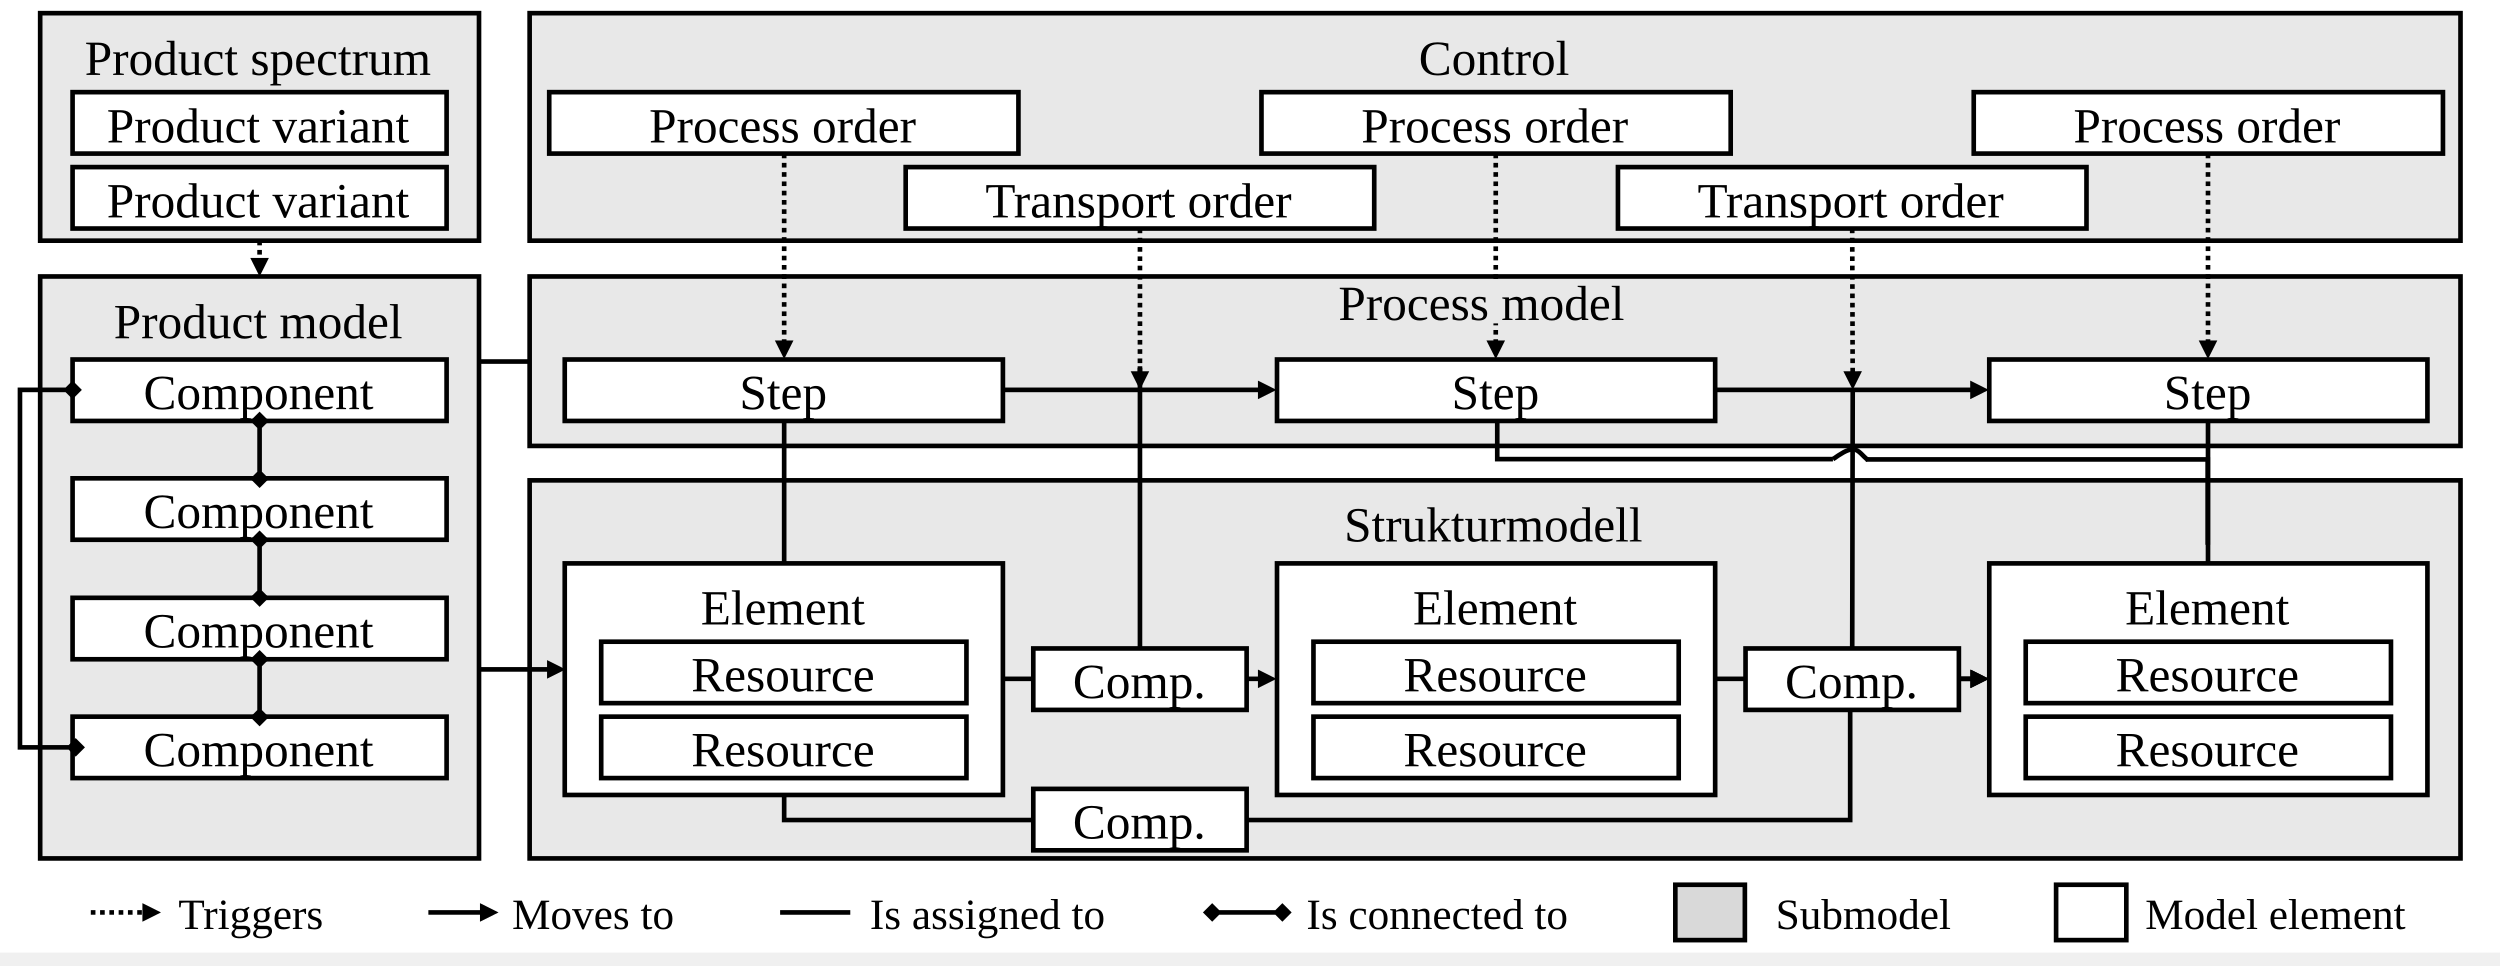
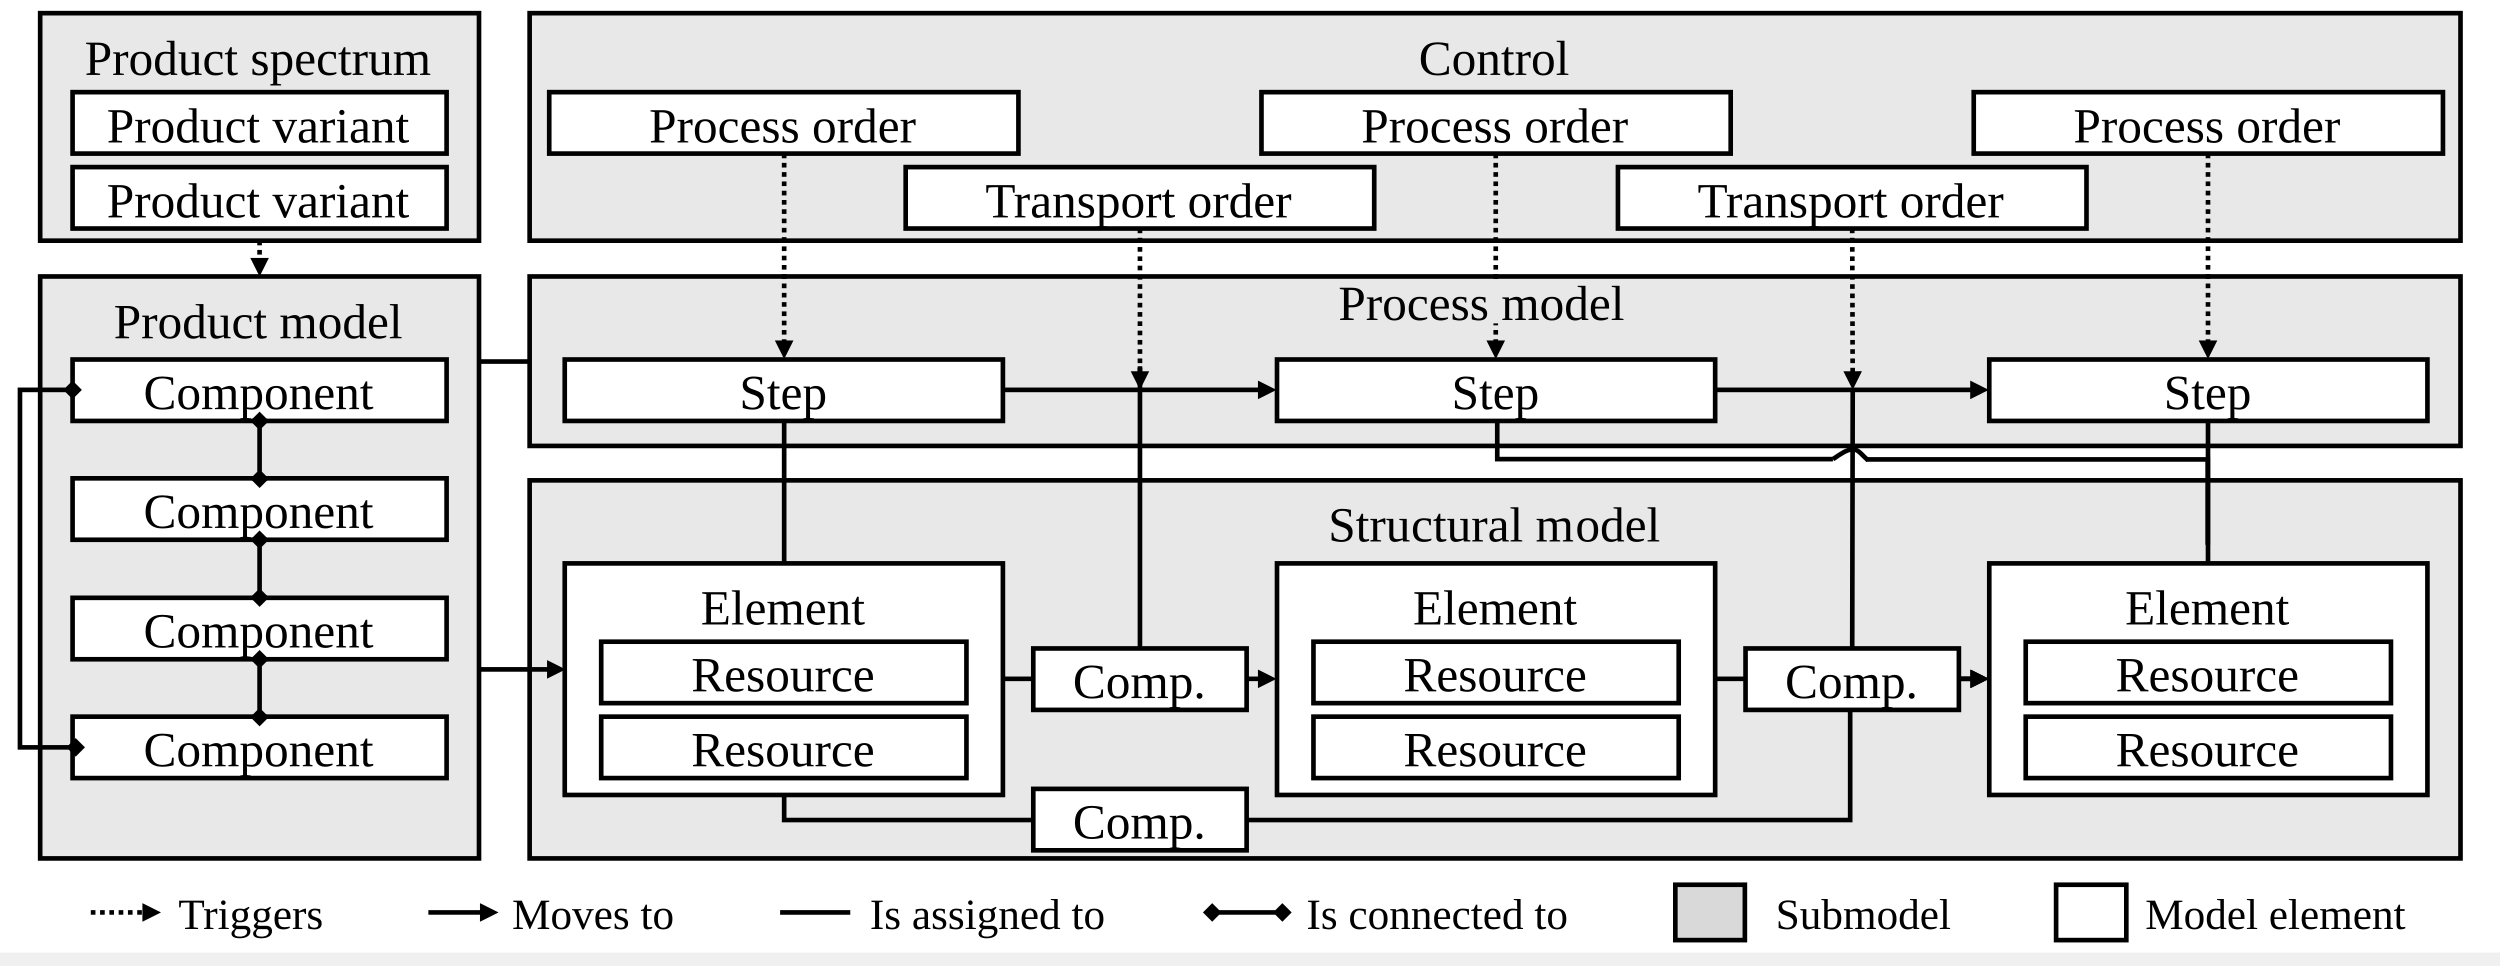
<svg xmlns="http://www.w3.org/2000/svg" width="3703" height="1430" xml:space="preserve" overflow="hidden">
  <defs>
    <clipPath id="clip0">
      <rect x="57" y="471" width="3703" height="1430" />
    </clipPath>
  </defs>
  <g clip-path="url(#clip0)" transform="translate(-57 -471)">
    <rect x="57" y="471" width="3703" height="1411" fill="#FFFFFF" />
    <rect x="841.5" y="880.5" width="2860" height="251" stroke="#000000" stroke-width="6.875" stroke-miterlimit="8" fill="#E8E8E8" />
    <rect x="841.5" y="1182.5" width="2860" height="560" stroke="#000000" stroke-width="6.875" stroke-miterlimit="8" fill="#E8E8E8" />
-     <text font-family="Times New Roman,Times New Roman_MSFontService,sans-serif" font-weight="400" font-size="73" transform="matrix(1 0 0 1 2047.91 1273)">Strukturmodell</text>
+     <text font-family="Times New Roman,Times New Roman_MSFontService,sans-serif" font-weight="400" font-size="73" transform="matrix(1 0 0 1 2024.42 1273)">Stru</text>
+     <text font-family="Times New Roman,Times New Roman_MSFontService,sans-serif" font-weight="400" font-size="73" transform="matrix(1 0 0 1 2147.02 1273)">ctural m</text>
+     <text font-family="Times New Roman,Times New Roman_MSFontService,sans-serif" font-weight="400" font-size="73" transform="matrix(1 0 0 1 2390.51 1273)">odel</text>
    <rect x="893.5" y="1305.5" width="649" height="343" stroke="#000000" stroke-width="6.875" stroke-miterlimit="8" fill="#FFFFFF" />
    <text font-family="Times New Roman,Times New Roman_MSFontService,sans-serif" font-weight="400" font-size="73" transform="matrix(1 0 0 1 1094.97 1396)">Element</text>
    <rect x="1948.5" y="1305.5" width="649" height="343" stroke="#000000" stroke-width="6.875" stroke-miterlimit="8" fill="#FFFFFF" />
    <text font-family="Times New Roman,Times New Roman_MSFontService,sans-serif" font-weight="400" font-size="73" transform="matrix(1 0 0 1 2149.84 1396)">Element</text>
    <rect x="3003.5" y="1305.5" width="649" height="343" stroke="#000000" stroke-width="6.875" stroke-miterlimit="8" fill="#FFFFFF" />
    <text font-family="Times New Roman,Times New Roman_MSFontService,sans-serif" font-weight="400" font-size="73" transform="matrix(1 0 0 1 3204.7 1396)">Element</text>
    <rect x="947.5" y="1421.5" width="541" height="91" stroke="#000000" stroke-width="6.875" stroke-miterlimit="8" fill="#FFFFFF" />
    <text font-family="Times New Roman,Times New Roman_MSFontService,sans-serif" font-weight="400" font-size="73" transform="matrix(1 0 0 1 1080.94 1495)">Resource</text>
    <rect x="947.5" y="1532.5" width="541" height="91" stroke="#000000" stroke-width="6.875" stroke-miterlimit="8" fill="#FFFFFF" />
    <text font-family="Times New Roman,Times New Roman_MSFontService,sans-serif" font-weight="400" font-size="73" transform="matrix(1 0 0 1 1080.94 1606)">Resource</text>
    <rect x="2002.5" y="1421.5" width="541" height="91" stroke="#000000" stroke-width="6.875" stroke-miterlimit="8" fill="#FFFFFF" />
    <text font-family="Times New Roman,Times New Roman_MSFontService,sans-serif" font-weight="400" font-size="73" transform="matrix(1 0 0 1 2135.8 1495)">Resource</text>
    <rect x="2002.5" y="1532.5" width="541" height="91" stroke="#000000" stroke-width="6.875" stroke-miterlimit="8" fill="#FFFFFF" />
    <text font-family="Times New Roman,Times New Roman_MSFontService,sans-serif" font-weight="400" font-size="73" transform="matrix(1 0 0 1 2135.8 1606)">Resource</text>
    <rect x="3057.5" y="1421.5" width="541" height="91" stroke="#000000" stroke-width="6.875" stroke-miterlimit="8" fill="#FFFFFF" />
    <text font-family="Times New Roman,Times New Roman_MSFontService,sans-serif" font-weight="400" font-size="73" transform="matrix(1 0 0 1 3190.67 1495)">Resource</text>
    <rect x="3057.5" y="1532.5" width="541" height="91" stroke="#000000" stroke-width="6.875" stroke-miterlimit="8" fill="#FFFFFF" />
    <text font-family="Times New Roman,Times New Roman_MSFontService,sans-serif" font-weight="400" font-size="73" transform="matrix(1 0 0 1 3190.67 1606)">Resource</text>
    <path d="M1542.5 1473.06 1924.84 1473.06 1924.84 1479.94 1542.5 1479.94ZM1920.26 1462.75 1947.76 1476.5 1920.26 1490.25Z" />
    <rect x="893.5" y="1003.5" width="649" height="91" stroke="#000000" stroke-width="6.875" stroke-miterlimit="8" fill="#FFFFFF" />
    <text font-family="Times New Roman,Times New Roman_MSFontService,sans-serif" font-weight="400" font-size="73" transform="matrix(1 0 0 1 1152.27 1077)">Step</text>
    <path d="M1221.94 1648.41 1221.94 1685.62 1218.5 1682.18 2797.48 1682.18 2794.04 1685.62 2794.04 1473.06 2980.51 1473.06 2980.51 1479.94 2797.48 1479.94 2800.92 1476.5 2800.92 1689.06 1215.06 1689.06 1215.06 1648.41ZM2975.93 1462.75 3003.43 1476.5 2975.93 1490.25Z" />
    <rect x="1587.5" y="1431.5" width="316" height="91" stroke="#000000" stroke-width="6.875" stroke-miterlimit="8" fill="#FFFFFF" />
    <text font-family="Times New Roman,Times New Roman_MSFontService,sans-serif" font-weight="400" font-size="73" transform="matrix(1 0 0 1 1646.18 1505)">Comp.</text>
    <rect x="1587.5" y="1639.5" width="316" height="91" stroke="#000000" stroke-width="6.875" stroke-miterlimit="8" fill="#FFFFFF" />
    <text font-family="Times New Roman,Times New Roman_MSFontService,sans-serif" font-weight="400" font-size="73" transform="matrix(1 0 0 1 1646.18 1713)">Comp.</text>
    <rect x="1948.5" y="1003.5" width="649" height="91" stroke="#000000" stroke-width="6.875" stroke-miterlimit="8" fill="#FFFFFF" />
    <text font-family="Times New Roman,Times New Roman_MSFontService,sans-serif" font-weight="400" font-size="73" transform="matrix(1 0 0 1 2207.13 1077)">Step</text>
    <rect x="3003.5" y="1003.5" width="649" height="91" stroke="#000000" stroke-width="6.875" stroke-miterlimit="8" fill="#FFFFFF" />
    <text font-family="Times New Roman,Times New Roman_MSFontService,sans-serif" font-weight="400" font-size="73" transform="matrix(1 0 0 1 3262 1077)">Step</text>
    <path d="M2272.5 1095.5 2274.72 1095.5 2274.72 1151.05 2771.94 1151.05" stroke="#000000" stroke-width="6.875" stroke-miterlimit="8" fill="none" fill-rule="evenodd" />
    <path d="M3327.5 1094.5 3327.5 1200.02 3327.5 1200.02 3327.5 1305.54" stroke="#000000" stroke-width="6.875" stroke-miterlimit="8" fill="none" fill-rule="evenodd" />
    <path d="M1542.5 1045.06 1924.84 1045.06 1924.84 1051.94 1542.5 1051.94ZM1920.26 1034.75 1947.76 1048.5 1920.26 1062.25Z" />
    <path d="M2597.5 1045.06 2979.84 1045.06 2979.84 1051.94 2597.5 1051.94ZM2975.26 1034.75 3002.76 1048.5 2975.26 1062.25Z" />
    <path d="M1218.5 1094.5 1218.5 1305.54" stroke="#000000" stroke-width="6.875" stroke-miterlimit="8" fill="none" fill-rule="evenodd" />
    <rect x="841.5" y="490.5" width="2860" height="337" stroke="#000000" stroke-width="6.875" stroke-miterlimit="8" fill="#E8E8E8" />
    <text font-family="Times New Roman,Times New Roman_MSFontService,sans-serif" font-weight="400" font-size="73" transform="matrix(1 0 0 1 2158.48 582)">Control</text>
    <rect x="870.5" y="607.5" width="695" height="91" stroke="#000000" stroke-width="6.875" stroke-miterlimit="8" fill="#FFFFFF" />
    <text font-family="Times New Roman,Times New Roman_MSFontService,sans-serif" font-weight="400" font-size="73" transform="matrix(1 0 0 1 1018.49 682)">Process order</text>
    <rect x="1398.5" y="718.5" width="694" height="91" stroke="#000000" stroke-width="6.875" stroke-miterlimit="8" fill="#FFFFFF" />
    <text font-family="Times New Roman,Times New Roman_MSFontService,sans-serif" font-weight="400" font-size="73" transform="matrix(1 0 0 1 1516.57 793)">Transport order</text>
    <path d="M1221.94 698.5 1221.94 705.375 1215.06 705.375 1215.06 698.5ZM1221.94 712.25 1221.94 719.125 1215.06 719.125 1215.06 712.25ZM1221.94 726 1221.94 732.875 1215.06 732.875 1215.06 726ZM1221.94 739.75 1221.94 746.625 1215.06 746.625 1215.06 739.75ZM1221.94 753.5 1221.94 760.375 1215.06 760.375 1215.06 753.5ZM1221.94 767.25 1221.94 774.125 1215.06 774.125 1215.06 767.25ZM1221.94 781 1221.94 787.875 1215.06 787.875 1215.06 781ZM1221.94 794.75 1221.94 801.625 1215.06 801.625 1215.06 794.75ZM1221.94 808.5 1221.94 815.375 1215.06 815.375 1215.06 808.5ZM1221.94 822.25 1221.94 829.125 1215.06 829.125 1215.06 822.25ZM1221.94 836 1221.94 842.875 1215.06 842.875 1215.06 836ZM1221.94 849.75 1221.94 856.625 1215.06 856.625 1215.06 849.75ZM1221.94 863.5 1221.94 870.375 1215.06 870.375 1215.06 863.5ZM1221.94 877.25 1221.94 884.125 1215.06 884.125 1215.06 877.25ZM1221.94 891 1221.94 897.875 1215.06 897.875 1215.06 891ZM1221.94 904.75 1221.94 911.625 1215.06 911.625 1215.06 904.75ZM1221.94 918.5 1221.94 925.375 1215.06 925.375 1215.06 918.5ZM1221.94 932.25 1221.94 939.125 1215.06 939.125 1215.06 932.25ZM1221.94 946 1221.94 952.875 1215.06 952.875 1215.06 946ZM1221.94 959.75 1221.94 966.625 1215.06 966.625 1215.06 959.75ZM1221.94 973.5 1221.94 979.925 1215.06 979.925 1215.06 973.5ZM1232.25 975.342 1218.5 1002.84 1204.75 975.342Z" />
    <path d="M1748.94 809.5 1748.94 816.375 1742.06 816.375 1742.06 809.5ZM1748.94 823.25 1748.94 830.125 1742.06 830.125 1742.06 823.25ZM1748.94 837 1748.94 843.875 1742.06 843.875 1742.06 837ZM1748.94 850.75 1748.94 857.625 1742.06 857.625 1742.06 850.75ZM1748.94 864.5 1748.94 871.375 1742.06 871.375 1742.06 864.5ZM1748.94 878.25 1748.94 885.125 1742.06 885.125 1742.06 878.25ZM1748.94 892 1748.94 898.875 1742.06 898.875 1742.06 892ZM1748.94 905.75 1748.94 912.625 1742.06 912.625 1742.06 905.75ZM1748.94 919.5 1748.94 926.375 1742.06 926.375 1742.06 919.5ZM1748.94 933.25 1748.94 940.125 1742.06 940.125 1742.06 933.25ZM1748.94 947 1748.94 953.875 1742.06 953.875 1742.06 947ZM1748.94 960.75 1748.94 967.625 1742.06 967.625 1742.06 960.75ZM1748.94 974.5 1748.94 981.375 1742.06 981.375 1742.06 974.5ZM1748.94 988.25 1748.94 995.125 1742.06 995.125 1742.06 988.25ZM1748.94 1002 1748.94 1008.88 1742.06 1008.88 1742.06 1002ZM1748.94 1015.75 1748.94 1022.63 1742.06 1022.63 1742.06 1015.75ZM1759.25 1020.89 1745.5 1048.39 1731.75 1020.89Z" />
    <rect x="1925.5" y="607.5" width="695" height="91" stroke="#000000" stroke-width="6.875" stroke-miterlimit="8" fill="#FFFFFF" />
    <text font-family="Times New Roman,Times New Roman_MSFontService,sans-serif" font-weight="400" font-size="73" transform="matrix(1 0 0 1 2073.35 682)">Process order</text>
    <rect x="2453.5" y="718.5" width="694" height="91" stroke="#000000" stroke-width="6.875" stroke-miterlimit="8" fill="#FFFFFF" />
    <text font-family="Times New Roman,Times New Roman_MSFontService,sans-serif" font-weight="400" font-size="73" transform="matrix(1 0 0 1 2571.43 793)">Transport order</text>
    <rect x="2980.5" y="607.5" width="695" height="91" stroke="#000000" stroke-width="6.875" stroke-miterlimit="8" fill="#FFFFFF" />
    <text font-family="Times New Roman,Times New Roman_MSFontService,sans-serif" font-weight="400" font-size="73" transform="matrix(1 0 0 1 3128.22 682)">Process order</text>
    <path d="M3.438-4.07623e-06 3.438 6.875-3.437 6.875-3.438 4.07623e-06ZM3.438 13.75 3.438 20.625-3.437 20.625-3.437 13.75ZM3.438 27.5 3.438 34.375-3.437 34.375-3.437 27.5ZM3.438 41.25 3.438 48.125-3.437 48.125-3.437 41.25ZM3.438 55 3.438 61.875-3.437 61.875-3.437 55ZM3.438 68.75 3.438 75.625-3.437 75.625-3.437 68.75ZM3.438 82.5 3.438 89.375-3.437 89.375-3.437 82.5ZM3.438 96.25 3.438 103.125-3.437 103.125-3.437 96.25ZM3.438 110 3.438 116.875-3.437 116.875-3.437 110ZM3.438 123.75 3.438 130.625-3.437 130.625-3.437 123.75ZM3.438 137.5 3.438 144.375-3.437 144.375-3.437 137.5ZM3.438 151.25 3.438 158.125-3.437 158.125-3.437 151.25ZM3.438 165 3.438 171.875-3.437 171.875-3.437 165ZM3.438 178.75 3.438 185.625-3.437 185.625-3.437 178.75ZM3.438 192.5 3.438 199.375-3.437 199.375-3.437 192.5ZM3.438 206.25 3.438 213.125-3.437 213.125-3.437 206.25ZM3.438 220 3.438 226.875-3.437 226.875-3.437 220ZM3.438 233.75 3.438 240.625-3.437 240.625-3.437 233.75ZM3.438 247.5 3.438 254.375-3.437 254.375-3.437 247.5ZM3.438 261.25 3.438 268.125-3.437 268.125-3.437 261.25ZM3.438 275 3.438 281.425-3.437 281.425-3.437 275ZM13.75 276.842 0 304.342-13.75 276.842Z" transform="matrix(-1 0 0 1 2272.5 698.5)" />
    <path d="M2803.94 809.489 2803.96 816.364 2797.08 816.386 2797.06 809.511ZM2803.98 823.239 2804 830.114 2797.13 830.136 2797.11 823.261ZM2804.02 836.989 2804.05 843.864 2797.17 843.886 2797.15 837.011ZM2804.07 850.739 2804.09 857.614 2797.21 857.636 2797.19 850.761ZM2804.11 864.489 2804.13 871.364 2797.26 871.385 2797.23 864.511ZM2804.15 878.239 2804.17 885.114 2797.3 885.135 2797.28 878.26ZM2804.2 891.989 2804.22 898.864 2797.34 898.885 2797.32 892.01ZM2804.24 905.739 2804.26 912.614 2797.39 912.635 2797.36 905.76ZM2804.28 919.489 2804.3 926.364 2797.43 926.385 2797.41 919.51ZM2804.32 933.239 2804.35 940.114 2797.47 940.135 2797.45 933.26ZM2804.37 946.989 2804.39 953.864 2797.51 953.885 2797.49 947.01ZM2804.41 960.739 2804.43 967.614 2797.56 967.635 2797.54 960.76ZM2804.45 974.489 2804.48 981.363 2797.6 981.385 2797.58 974.51ZM2804.5 988.238 2804.52 995.113 2797.64 995.135 2797.62 988.26ZM2804.54 1001.99 2804.56 1008.86 2797.69 1008.88 2797.67 1002.01ZM2804.58 1015.74 2804.6 1022.61 2797.73 1022.63 2797.71 1015.76ZM2814.91 1020.85 2801.25 1048.39 2787.41 1020.94Z" />
    <path d="M3330.94 698.5 3330.94 705.375 3324.06 705.375 3324.06 698.5ZM3330.94 712.25 3330.94 719.125 3324.06 719.125 3324.06 712.25ZM3330.94 726 3330.94 732.875 3324.06 732.875 3324.06 726ZM3330.94 739.75 3330.94 746.625 3324.06 746.625 3324.06 739.75ZM3330.94 753.5 3330.94 760.375 3324.06 760.375 3324.06 753.5ZM3330.94 767.25 3330.94 774.125 3324.06 774.125 3324.06 767.25ZM3330.94 781 3330.94 787.875 3324.06 787.875 3324.06 781ZM3330.94 794.75 3330.94 801.625 3324.06 801.625 3324.06 794.75ZM3330.94 808.5 3330.94 815.375 3324.06 815.375 3324.06 808.5ZM3330.94 822.25 3330.94 829.125 3324.06 829.125 3324.06 822.25ZM3330.94 836 3330.94 842.875 3324.06 842.875 3324.06 836ZM3330.94 849.75 3330.94 856.625 3324.06 856.625 3324.06 849.75ZM3330.94 863.5 3330.94 870.375 3324.06 870.375 3324.06 863.5ZM3330.94 877.25 3330.94 884.125 3324.06 884.125 3324.06 877.25ZM3330.94 891 3330.94 897.875 3324.06 897.875 3324.06 891ZM3330.94 904.75 3330.94 911.625 3324.06 911.625 3324.06 904.75ZM3330.94 918.5 3330.94 925.375 3324.06 925.375 3324.06 918.5ZM3330.94 932.25 3330.94 939.125 3324.06 939.125 3324.06 932.25ZM3330.94 946 3330.94 952.875 3324.06 952.875 3324.06 946ZM3330.94 959.75 3330.94 966.625 3324.06 966.625 3324.06 959.75ZM3330.94 973.5 3330.94 979.925 3324.06 979.925 3324.06 973.5ZM3341.25 975.342 3327.5 1002.84 3313.75 975.342Z" />
    <rect x="116.5" y="880.5" width="650" height="862" stroke="#000000" stroke-width="6.875" stroke-miterlimit="8" fill="#E8E8E8" />
    <text font-family="Times New Roman,Times New Roman_MSFontService,sans-serif" font-weight="400" font-size="73" transform="matrix(1 0 0 1 225.482 972)">Product model</text>
    <rect x="164.5" y="1003.5" width="554" height="91" stroke="#000000" stroke-width="6.875" stroke-miterlimit="8" fill="#FFFFFF" />
    <text font-family="Times New Roman,Times New Roman_MSFontService,sans-serif" font-weight="400" font-size="73" transform="matrix(1 0 0 1 269.597 1077)">Component</text>
    <rect x="164.5" y="1356.5" width="554" height="91" stroke="#000000" stroke-width="6.875" stroke-miterlimit="8" fill="#FFFFFF" />
    <text font-family="Times New Roman,Times New Roman_MSFontService,sans-serif" font-weight="400" font-size="73" transform="matrix(1 0 0 1 269.597 1430)">Component</text>
    <rect x="164.5" y="1179.5" width="554" height="91" stroke="#000000" stroke-width="6.875" stroke-miterlimit="8" fill="#FFFFFF" />
    <text font-family="Times New Roman,Times New Roman_MSFontService,sans-serif" font-weight="400" font-size="73" transform="matrix(1 0 0 1 269.597 1253)">Component</text>
    <rect x="164.5" y="1532.5" width="554" height="91" stroke="#000000" stroke-width="6.875" stroke-miterlimit="8" fill="#FFFFFF" />
    <text font-family="Times New Roman,Times New Roman_MSFontService,sans-serif" font-weight="400" font-size="73" transform="matrix(1 0 0 1 269.597 1606)">Component</text>
    <rect x="116.5" y="490.5" width="650" height="337" stroke="#000000" stroke-width="6.875" stroke-miterlimit="8" fill="#E8E8E8" />
    <text font-family="Times New Roman,Times New Roman_MSFontService,sans-serif" font-weight="400" font-size="73" transform="matrix(1 0 0 1 182.513 582)">Product spectrum</text>
    <rect x="164.5" y="607.5" width="554" height="91" stroke="#000000" stroke-width="6.875" stroke-miterlimit="8" fill="#FFFFFF" />
    <text font-family="Times New Roman,Times New Roman_MSFontService,sans-serif" font-weight="400" font-size="73" transform="matrix(1 0 0 1 215.17 682)">Product variant</text>
    <rect x="164.5" y="718.5" width="554" height="91" stroke="#000000" stroke-width="6.875" stroke-miterlimit="8" fill="#FFFFFF" />
    <text font-family="Times New Roman,Times New Roman_MSFontService,sans-serif" font-weight="400" font-size="73" transform="matrix(1 0 0 1 215.17 793)">Product variant</text>
    <path d="M169.083 1581.43 83.146 1581.43 83.146 1045.06 164.5 1045.06 164.5 1051.94 86.584 1051.94 90.021 1048.5 90.021 1578 86.584 1574.56 169.083 1574.56ZM169.083 1564.25 182.833 1578 169.083 1591.75 155.333 1578ZM164.5 1034.75 178.25 1048.5 164.5 1062.25 150.75 1048.5Z" />
    <path d="M444.937 1094.5 444.938 1180.1 438.063 1180.1 438.062 1094.5ZM427.75 1094.5 441.5 1080.75 455.25 1094.5 441.5 1108.25ZM455.25 1180.1 441.5 1193.85 427.75 1180.1 441.5 1166.35Z" />
    <path d="M444.937 1447.5 444.938 1533.1 438.063 1533.1 438.062 1447.5ZM427.75 1447.5 441.5 1433.75 455.25 1447.5 441.5 1461.25ZM455.25 1533.1 441.5 1546.85 427.75 1533.1 441.5 1519.35Z" />
    <path d="M444.937 1270.5 444.938 1356.1 438.063 1356.1 438.062 1270.5ZM427.75 1270.5 441.5 1256.75 455.25 1270.5 441.5 1284.25ZM455.25 1356.1 441.5 1369.85 427.75 1356.1 441.5 1342.35Z" />
    <path d="M764.5 1459.06 871.872 1459.06 871.872 1465.94 764.5 1465.94ZM867.289 1448.75 894.789 1462.5 867.289 1476.25Z" />
    <path d="M0 0 76.626 0" stroke="#000000" stroke-width="6.875" stroke-miterlimit="8" fill="none" fill-rule="evenodd" transform="matrix(-1 0 0 1 841.126 1006.5)" />
    <path d="M1745.5 1013.5 1745.5 1431.79" stroke="#000000" stroke-width="6.875" stroke-miterlimit="8" fill="none" fill-rule="evenodd" />
    <path d="M0 0 0.748 380.148" stroke="#000000" stroke-width="6.875" stroke-miterlimit="8" fill="none" fill-rule="evenodd" transform="matrix(-1 0 0 1 2801.25 1051.5)" />
    <path d="M2597.5 1473.06 2979.84 1473.06 2979.84 1479.94 2597.5 1479.94ZM2975.26 1462.75 3002.76 1476.5 2975.26 1490.25Z" />
    <rect x="2642.5" y="1431.5" width="316" height="91" stroke="#000000" stroke-width="6.875" stroke-miterlimit="8" fill="#FFFFFF" />
    <text font-family="Times New Roman,Times New Roman_MSFontService,sans-serif" font-weight="400" font-size="73" transform="matrix(1 0 0 1 2701.05 1505)">Comp.</text>
    <path d="M444.937 827.5 444.937 834.375 438.062 834.375 438.062 827.5ZM444.937 841.25 444.938 848.125 438.063 848.125 438.062 841.25ZM444.938 855 444.938 857.652 438.063 857.652 438.063 855ZM455.25 853.069 441.5 880.569 427.75 853.069Z" />
    <path d="M2771.89 1151.17C2782.56 1143.74 2793.24 1136.32 2801.91 1136.49 2810.58 1136.67 2816.94 1147.96 2823.89 1152.21" stroke="#000000" stroke-width="6.875" stroke-miterlimit="8" fill="none" fill-rule="evenodd" />
    <path d="M2820.5 1151.5 3327.19 1151.5 3327.19 1277.96" stroke="#000000" stroke-width="6.875" stroke-miterlimit="8" fill="none" fill-rule="evenodd" />
    <rect x="1992" y="886" width="522" height="64" fill="#E8E8E8" />
    <text font-family="Times New Roman,Times New Roman_MSFontService,sans-serif" font-weight="400" font-size="73" transform="matrix(1 0 0 1 2039.39 945)">Process model</text>
    <path d="M191.5 1819.06 198.375 1819.06 198.375 1825.94 191.5 1825.94ZM205.25 1819.06 212.125 1819.06 212.125 1825.94 205.25 1825.94ZM219 1819.06 225.875 1819.06 225.875 1825.94 219 1825.94ZM232.75 1819.06 239.625 1819.06 239.625 1825.94 232.75 1825.94ZM246.5 1819.06 253.375 1819.06 253.375 1825.94 246.5 1825.94ZM260.25 1819.06 267.125 1819.06 267.125 1825.94 260.25 1825.94ZM267.937 1808.75 295.437 1822.5 267.937 1836.25Z" />
    <text font-family="Times New Roman,Times New Roman_MSFontService,sans-serif" font-weight="400" font-size="64" transform="matrix(1 0 0 1 321.192 1847)">Triggers</text>
    <path d="M691.5 1819.06 772.521 1819.06 772.52 1825.94 691.5 1825.94ZM767.937 1808.75 795.437 1822.5 767.937 1836.25Z" />
    <text font-family="Times New Roman,Times New Roman_MSFontService,sans-serif" font-weight="400" font-size="64" transform="matrix(1 0 0 1 815.44 1847)">Moves to</text>
    <path d="M0 0 103.937 0" stroke="#000000" stroke-width="6.875" stroke-miterlimit="8" fill="none" fill-rule="evenodd" transform="matrix(1 0 0 -1 1212.5 1822.5)" />
    <text font-family="Times New Roman,Times New Roman_MSFontService,sans-serif" font-weight="400" font-size="64" transform="matrix(1 0 0 1 1345.43 1847)">Is assigned to</text>
    <path d="M1852.5 1819.06 1956.44 1819.06 1956.44 1825.94 1852.5 1825.94ZM1852.5 1836.25 1838.75 1822.5 1852.5 1808.75 1866.25 1822.5ZM1956.44 1808.75 1970.19 1822.5 1956.44 1836.25 1942.69 1822.5Z" />
    <text font-family="Times New Roman,Times New Roman_MSFontService,sans-serif" font-weight="400" font-size="64" transform="matrix(1 0 0 1 1992.07 1847)">Is connected to</text>
    <rect x="3102.5" y="1781.5" width="104" height="82" stroke="#000000" stroke-width="6.875" stroke-miterlimit="8" fill="#FFFFFF" />
    <text font-family="Times New Roman,Times New Roman_MSFontService,sans-serif" font-weight="400" font-size="64" transform="matrix(1 0 0 1 3234.48 1847)">Model element</text>
    <rect x="2538.5" y="1781.5" width="103" height="82" stroke="#000000" stroke-width="6.875" stroke-miterlimit="8" fill="#D9D9D9" />
    <text font-family="Times New Roman,Times New Roman_MSFontService,sans-serif" font-weight="400" font-size="64" transform="matrix(1 0 0 1 2687.18 1847)">Submodel</text>
  </g>
</svg>
